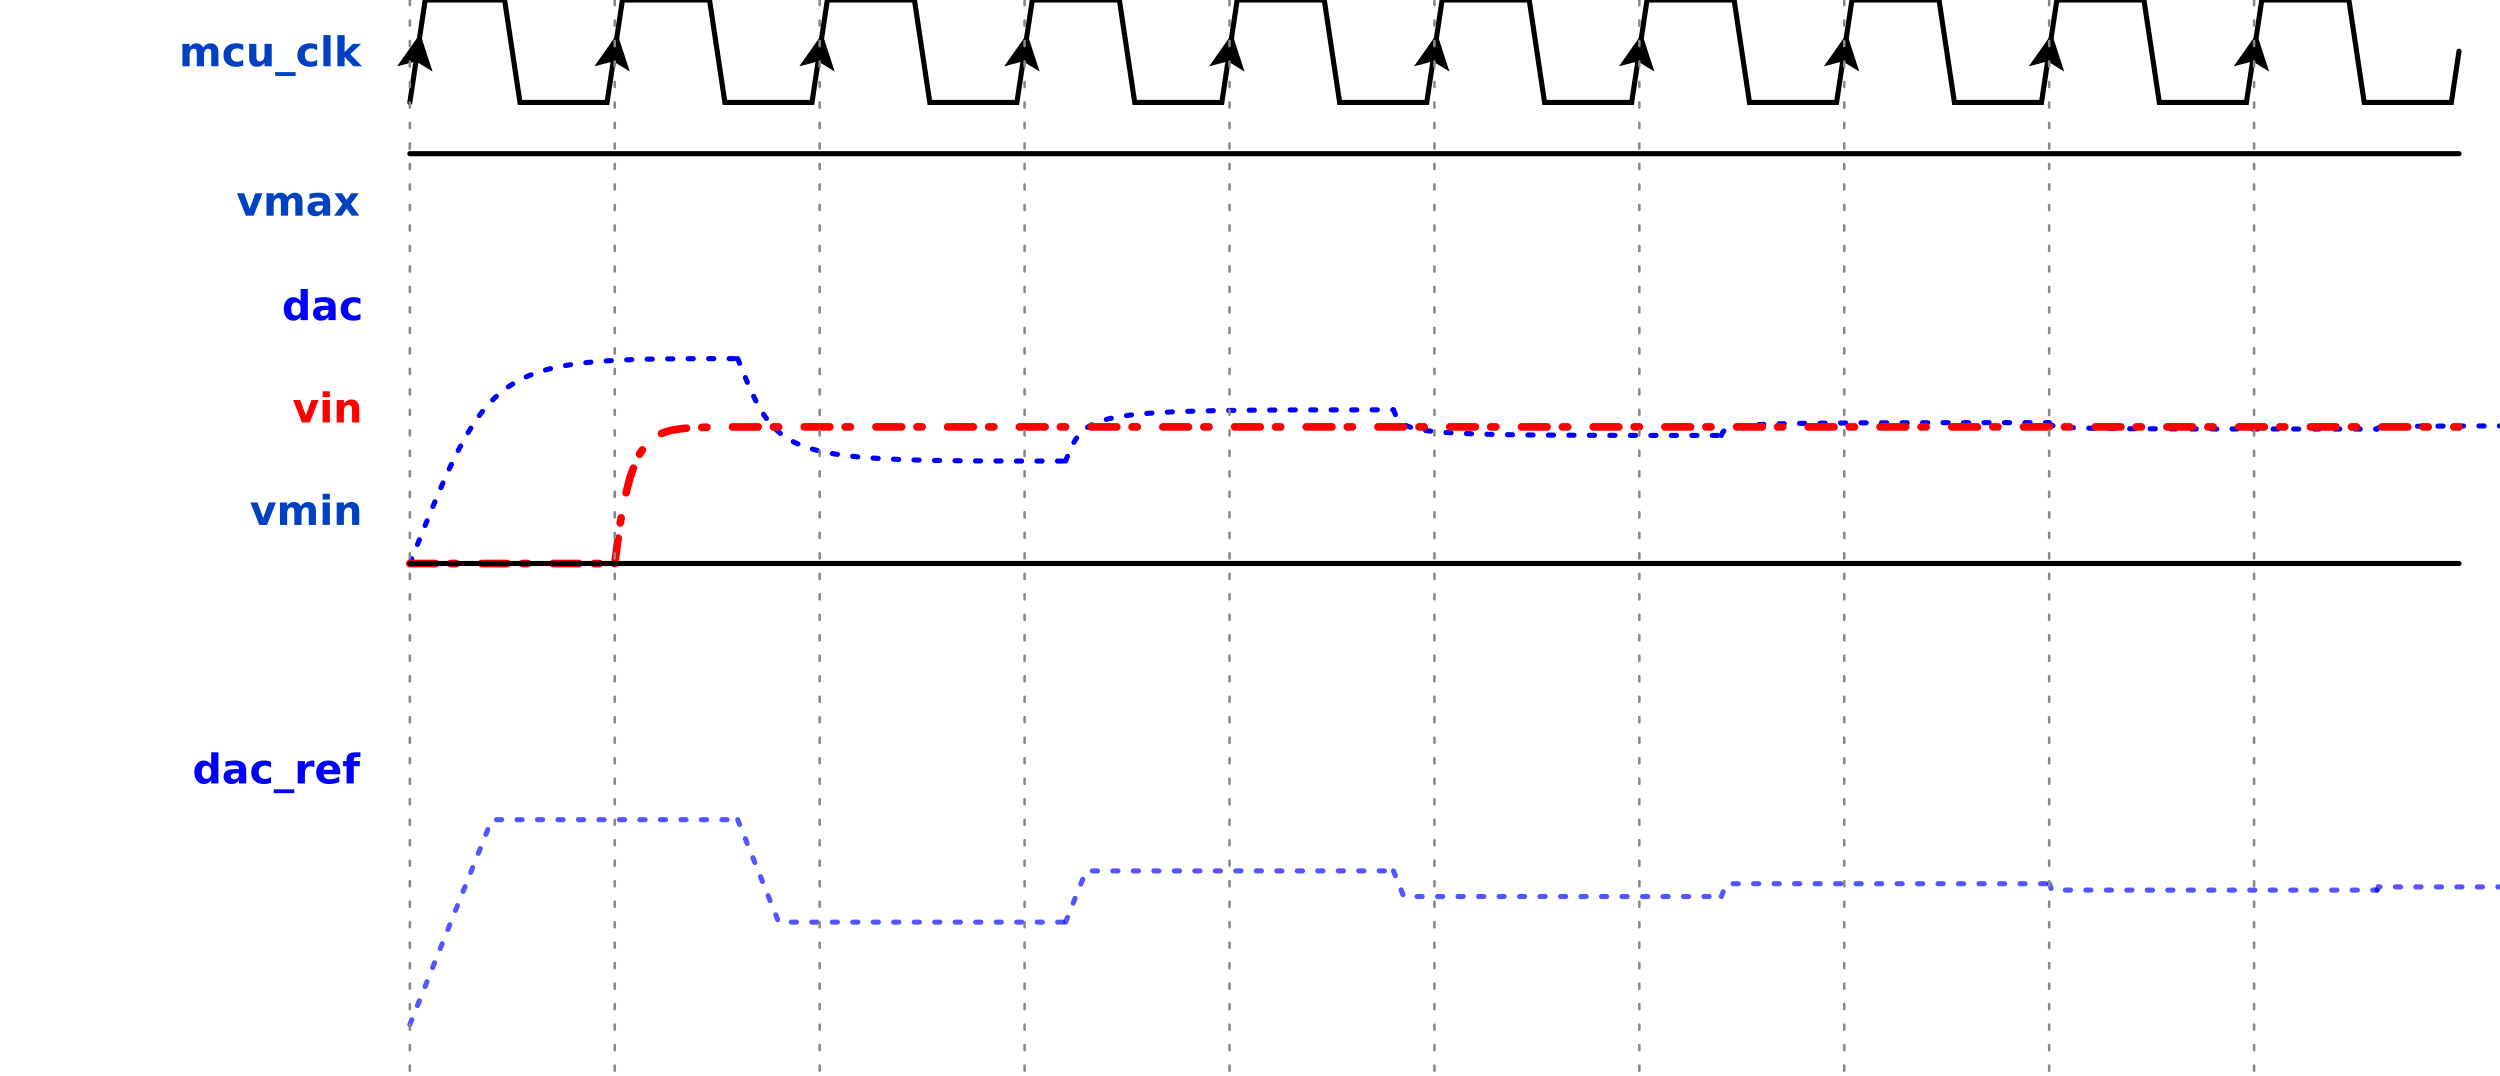
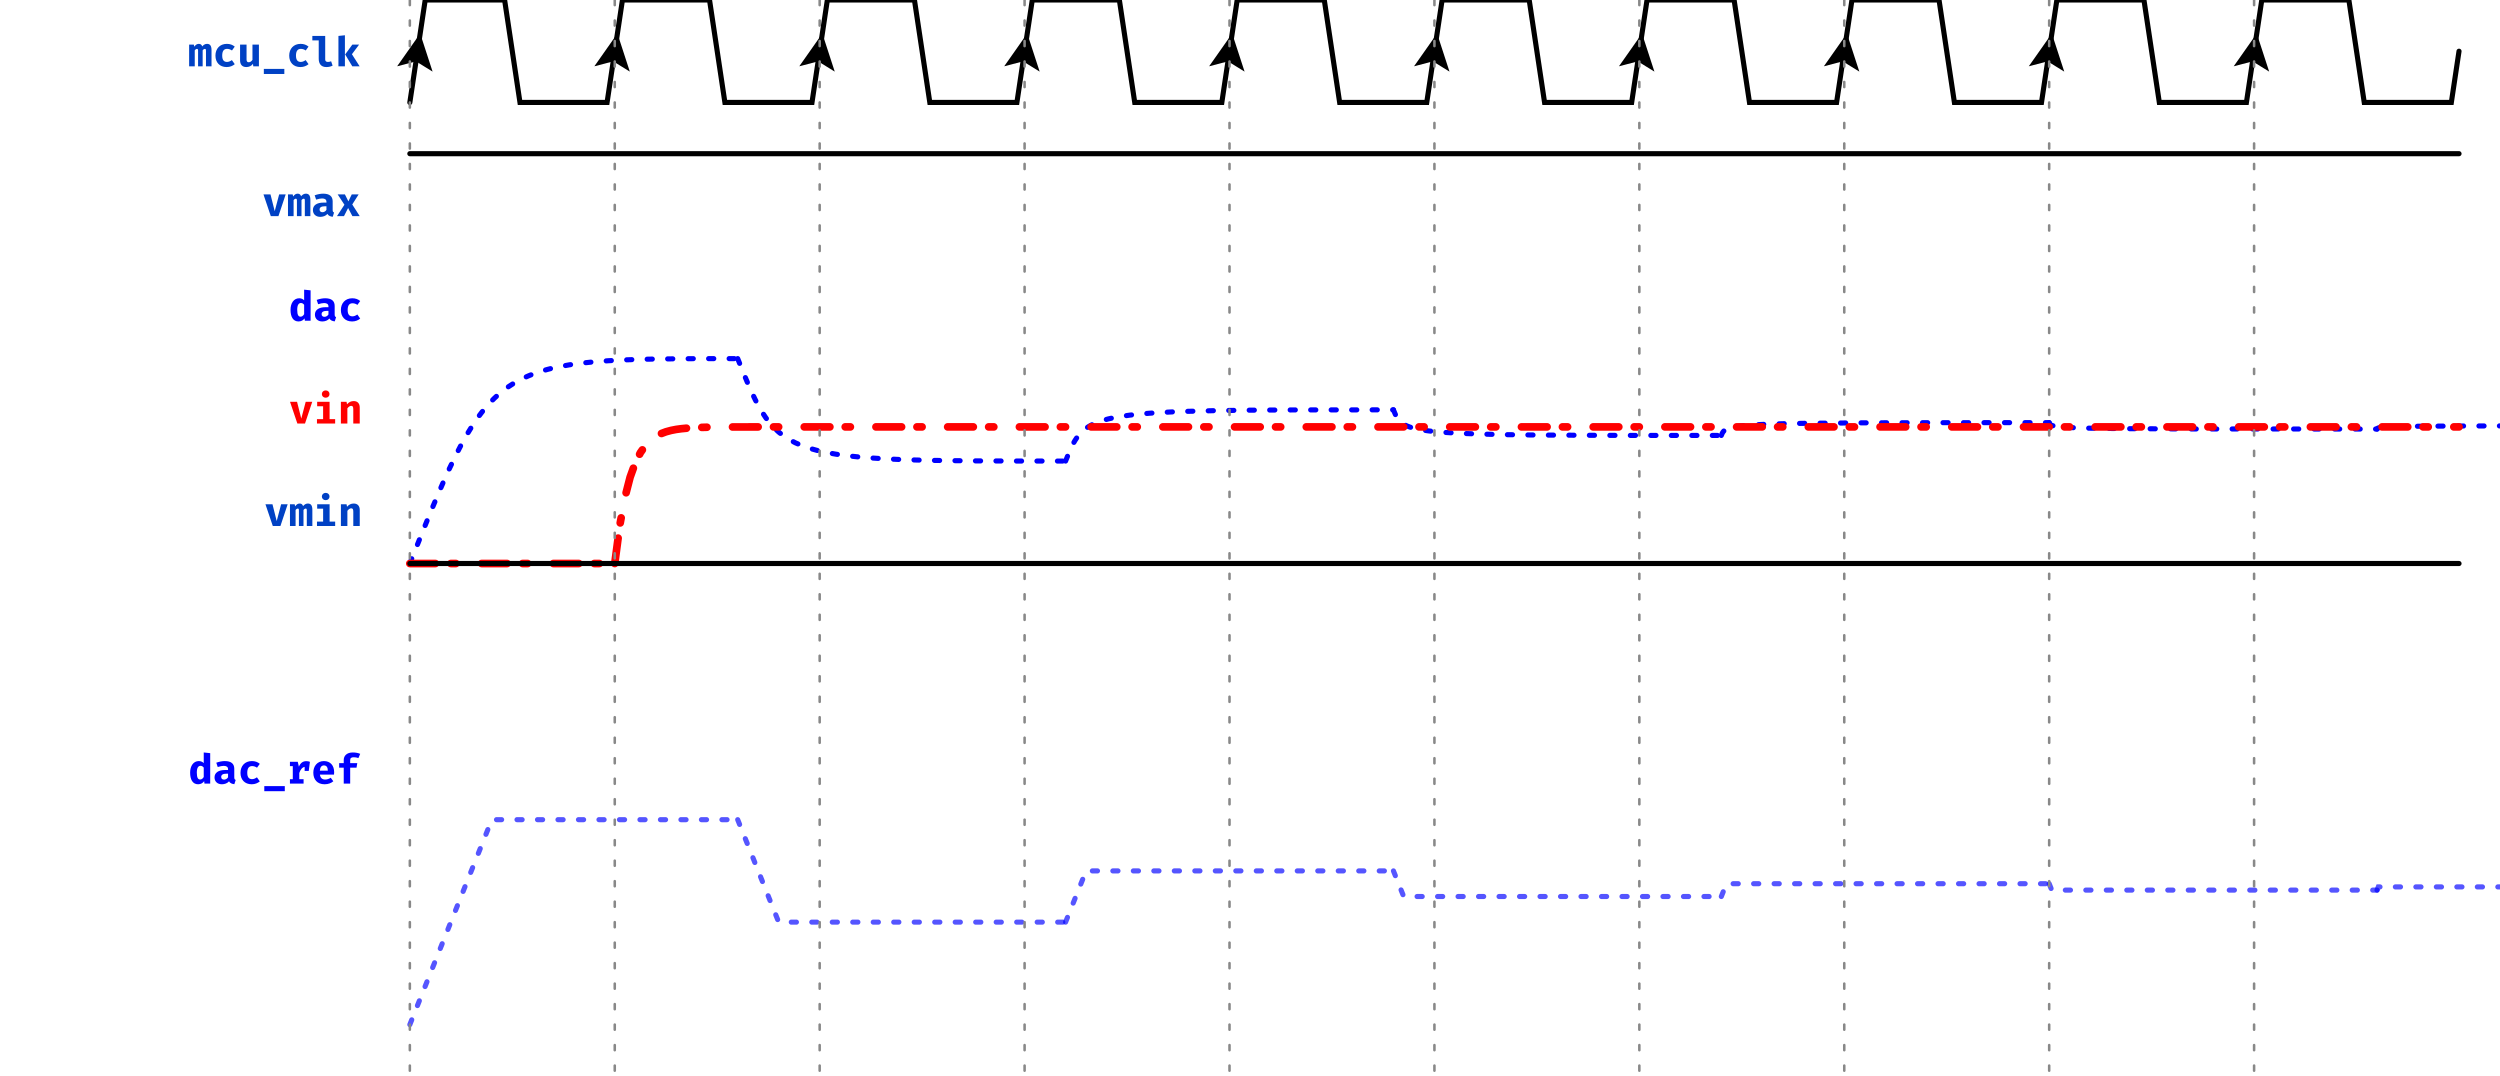
<svg xmlns="http://www.w3.org/2000/svg" xmlns:xlink="http://www.w3.org/1999/xlink" width="488pt" height="210pt" viewBox="0 0 488 210" version="1.1">
  <defs>
    <g>
      <symbol overflow="visible" id="glyph0-0">
-         <path style="stroke:none;" d="M 0.406 1.422 L 0.406 -5.641 L 4.406 -5.641 L 4.406 1.422 Z M 0.844 0.969 L 3.953 0.969 L 3.953 -5.188 L 0.844 -5.188 Z M 0.844 0.969 " />
+         <path style="stroke:none;" d="M 0.719 -8.398 L 0.719 2.801 L 4.078 2.801 L 4.078 -8.398 Z M 3.648 2.383 L 1.16 2.383 L 1.16 -7.984 L 3.648 -7.984 Z M 2.457 -1.383 L 2.457 -1.742 C 2.992 -1.824 3.215 -2.129 3.215 -2.688 C 3.215 -3.168 3.016 -3.609 2.328 -3.609 C 2.016 -3.609 1.586 -3.512 1.586 -3.297 C 1.586 -3.191 1.656 -3.113 1.777 -3.113 C 1.809 -3.113 1.84 -3.121 1.879 -3.137 C 2.016 -3.199 2.129 -3.223 2.297 -3.223 C 2.695 -3.223 2.785 -2.984 2.785 -2.672 C 2.785 -2.246 2.633 -2.09 2.055 -2.055 L 2.055 -1.383 C 2.055 -1.266 2.152 -1.191 2.258 -1.191 C 2.352 -1.191 2.457 -1.266 2.457 -1.383 Z M 1.977 -0.68 C 1.977 -0.512 2.098 -0.383 2.258 -0.383 C 2.414 -0.383 2.535 -0.512 2.535 -0.68 C 2.535 -0.84 2.414 -0.961 2.258 -0.961 C 2.098 -0.961 1.977 -0.84 1.977 -0.68 Z M 1.977 -0.68 " />
      </symbol>
      <symbol overflow="visible" id="glyph0-1">
-         <path style="stroke:none;" d="M 4.734 -3.656 C 4.91 -3.926 5.117 -4.129 5.359 -4.266 C 5.598 -4.41 5.863 -4.484 6.156 -4.484 C 6.664 -4.484 7.051 -4.328 7.312 -4.016 C 7.57 -3.703 7.703 -3.254 7.703 -2.672 L 7.703 0 L 6.297 0 L 6.297 -2.281 C 6.297 -2.312 6.297 -2.344 6.297 -2.375 C 6.305 -2.414 6.312 -2.473 6.312 -2.547 C 6.312 -2.859 6.266 -3.082 6.172 -3.219 C 6.078 -3.352 5.93 -3.422 5.734 -3.422 C 5.461 -3.422 5.254 -3.312 5.109 -3.094 C 4.961 -2.875 4.891 -2.562 4.891 -2.156 L 4.891 0 L 3.484 0 L 3.484 -2.281 C 3.484 -2.77 3.441 -3.082 3.359 -3.219 C 3.273 -3.352 3.125 -3.422 2.906 -3.422 C 2.645 -3.422 2.441 -3.312 2.297 -3.094 C 2.148 -2.875 2.078 -2.562 2.078 -2.156 L 2.078 0 L 0.672 0 L 0.672 -4.375 L 2.078 -4.375 L 2.078 -3.734 C 2.242 -3.984 2.438 -4.172 2.656 -4.297 C 2.883 -4.422 3.133 -4.484 3.406 -4.484 C 3.707 -4.484 3.973 -4.41 4.203 -4.266 C 4.43 -4.117 4.609 -3.914 4.734 -3.656 Z M 4.734 -3.656 " />
+         <path style="stroke:none;" d="M 3.703 -4.391 C 3.32 -4.391 3.023 -4.184 2.77 -3.887 C 2.672 -4.23 2.434 -4.391 2.113 -4.391 C 1.734 -4.391 1.488 -4.199 1.223 -3.84 L 1.137 -4.246 L 0.215 -4.246 L 0.215 0 L 1.312 0 L 1.312 -3.129 C 1.48 -3.344 1.625 -3.406 1.754 -3.406 C 1.922 -3.406 1.961 -3.297 1.961 -3 L 1.961 0 L 2.855 0 L 2.855 -3.129 C 3.023 -3.344 3.16 -3.406 3.297 -3.406 C 3.465 -3.406 3.504 -3.297 3.504 -3 L 3.504 0 L 4.586 0 L 4.586 -3.145 C 4.586 -4.016 4.305 -4.391 3.703 -4.391 Z M 3.703 -4.391 " />
      </symbol>
      <symbol overflow="visible" id="glyph0-2">
-         <path style="stroke:none;" d="M 4.203 -4.234 L 4.203 -3.094 C 4.016 -3.227 3.82 -3.328 3.625 -3.391 C 3.438 -3.453 3.242 -3.484 3.047 -3.484 C 2.648 -3.484 2.344 -3.367 2.125 -3.141 C 1.906 -2.91 1.797 -2.594 1.797 -2.188 C 1.797 -1.781 1.906 -1.461 2.125 -1.234 C 2.344 -1.004 2.648 -0.891 3.047 -0.891 C 3.266 -0.891 3.469 -0.922 3.656 -0.984 C 3.852 -1.047 4.035 -1.145 4.203 -1.281 L 4.203 -0.125 C 3.984 -0.051 3.758 0.004 3.531 0.047 C 3.312 0.086 3.086 0.109 2.859 0.109 C 2.078 0.109 1.461 -0.094 1.016 -0.5 C 0.566 -0.906 0.344 -1.469 0.344 -2.188 C 0.344 -2.906 0.566 -3.469 1.016 -3.875 C 1.461 -4.281 2.078 -4.484 2.859 -4.484 C 3.086 -4.484 3.312 -4.461 3.531 -4.422 C 3.758 -4.379 3.984 -4.316 4.203 -4.234 Z M 4.203 -4.234 " />
+         <path style="stroke:none;" d="M 2.816 -0.863 C 2.273 -0.863 1.871 -1.152 1.871 -2.098 C 1.871 -3.055 2.246 -3.414 2.824 -3.414 C 3.168 -3.414 3.488 -3.297 3.777 -3.098 L 4.32 -3.855 C 3.895 -4.207 3.406 -4.391 2.77 -4.391 C 1.398 -4.391 0.551 -3.426 0.551 -2.098 C 0.551 -0.77 1.367 0.137 2.742 0.137 C 3.398 0.137 3.945 -0.105 4.32 -0.426 L 3.762 -1.223 C 3.457 -1.016 3.16 -0.863 2.816 -0.863 Z M 2.816 -0.863 " />
      </symbol>
      <symbol overflow="visible" id="glyph0-3">
-         <path style="stroke:none;" d="M 0.625 -1.703 L 0.625 -4.375 L 2.031 -4.375 L 2.031 -3.938 C 2.031 -3.695 2.031 -3.398 2.031 -3.047 C 2.031 -2.691 2.031 -2.453 2.031 -2.328 C 2.031 -1.973 2.035 -1.719 2.047 -1.562 C 2.066 -1.414 2.098 -1.305 2.141 -1.234 C 2.203 -1.141 2.281 -1.066 2.375 -1.016 C 2.469 -0.973 2.57 -0.953 2.688 -0.953 C 2.977 -0.953 3.207 -1.062 3.375 -1.281 C 3.539 -1.508 3.625 -1.82 3.625 -2.219 L 3.625 -4.375 L 5.031 -4.375 L 5.031 0 L 3.625 0 L 3.625 -0.641 C 3.414 -0.379 3.191 -0.188 2.953 -0.062 C 2.723 0.051 2.461 0.109 2.172 0.109 C 1.672 0.109 1.285 -0.039 1.016 -0.344 C 0.754 -0.656 0.625 -1.109 0.625 -1.703 Z M 0.625 -1.703 " />
+         <path style="stroke:none;" d="M 1.824 -4.246 L 0.559 -4.246 L 0.559 -1.184 C 0.559 -0.375 0.953 0.137 1.777 0.137 C 2.289 0.137 2.793 -0.078 3.078 -0.496 L 3.137 0 L 4.238 0 L 4.238 -4.246 L 2.977 -4.246 L 2.977 -1.266 C 2.801 -0.977 2.512 -0.801 2.258 -0.801 C 1.984 -0.801 1.824 -0.93 1.824 -1.344 Z M 1.824 -4.246 " />
      </symbol>
      <symbol overflow="visible" id="glyph0-4">
-         <path style="stroke:none;" d="M 4 1.141 L 4 1.891 L 0 1.891 L 0 1.141 Z M 4 1.141 " />
+         <path style="stroke:none;" d="M 0.398 1.488 L 4.398 1.488 L 4.398 0.496 L 0.398 0.496 Z M 0.398 1.488 " />
      </symbol>
      <symbol overflow="visible" id="glyph0-5">
-         <path style="stroke:none;" d="M 0.672 -6.078 L 2.078 -6.078 L 2.078 0 L 0.672 0 Z M 0.672 -6.078 " />
+         <path style="stroke:none;" d="M 2.777 -5.938 L 0.266 -5.938 L 0.266 -5.07 L 1.512 -5.07 L 1.512 -1.496 C 1.512 -0.496 1.977 0.137 3 0.137 C 3.543 0.137 3.945 0.008 4.223 -0.145 L 3.93 -0.992 C 3.754 -0.922 3.543 -0.863 3.32 -0.863 C 2.984 -0.863 2.777 -0.992 2.777 -1.336 Z M 2.777 -5.938 " />
      </symbol>
      <symbol overflow="visible" id="glyph0-6">
-         <path style="stroke:none;" d="M 0.672 -6.078 L 2.078 -6.078 L 2.078 -2.766 L 3.688 -4.375 L 5.312 -4.375 L 3.172 -2.375 L 5.469 0 L 3.781 0 L 2.078 -1.828 L 2.078 0 L 0.672 0 Z M 0.672 -6.078 " />
+         <path style="stroke:none;" d="M 1.824 -6.07 L 0.559 -5.938 L 0.559 0 L 1.824 0 Z M 4.594 -4.246 L 3.273 -4.246 L 1.871 -2.328 L 3.266 0 L 4.703 0 L 3.191 -2.367 Z M 4.594 -4.246 " />
      </symbol>
      <symbol overflow="visible" id="glyph0-7">
-         <path style="stroke:none;" d="M 3.656 -3.734 L 3.656 -6.078 L 5.062 -6.078 L 5.062 0 L 3.656 0 L 3.656 -0.641 C 3.457 -0.379 3.242 -0.188 3.016 -0.062 C 2.785 0.051 2.516 0.109 2.203 0.109 C 1.672 0.109 1.227 -0.102 0.875 -0.531 C 0.531 -0.957 0.359 -1.508 0.359 -2.188 C 0.359 -2.863 0.531 -3.414 0.875 -3.844 C 1.227 -4.27 1.672 -4.484 2.203 -4.484 C 2.504 -4.484 2.77 -4.422 3 -4.297 C 3.238 -4.18 3.457 -3.992 3.656 -3.734 Z M 2.734 -0.906 C 3.023 -0.906 3.25 -1.016 3.406 -1.234 C 3.57 -1.453 3.656 -1.77 3.656 -2.188 C 3.656 -2.602 3.57 -2.922 3.406 -3.141 C 3.25 -3.359 3.023 -3.469 2.734 -3.469 C 2.43 -3.469 2.203 -3.359 2.047 -3.141 C 1.891 -2.922 1.812 -2.602 1.812 -2.188 C 1.812 -1.77 1.891 -1.453 2.047 -1.234 C 2.203 -1.016 2.43 -0.906 2.734 -0.906 Z M 2.734 -0.906 " />
+         <path style="stroke:none;" d="M 2.977 -6.07 L 2.977 -3.992 C 2.719 -4.258 2.391 -4.391 2.016 -4.391 C 0.969 -4.391 0.32 -3.449 0.32 -2.137 C 0.32 -0.77 0.824 0.137 1.879 0.137 C 2.441 0.137 2.824 -0.137 3.055 -0.465 L 3.121 0 L 4.238 0 L 4.238 -5.938 Z M 2.352 -3.465 C 2.617 -3.465 2.801 -3.336 2.977 -3.113 L 2.977 -1.281 C 2.793 -0.977 2.566 -0.793 2.281 -0.793 C 1.895 -0.793 1.625 -1.078 1.625 -2.129 C 1.625 -3.078 1.91 -3.465 2.352 -3.465 Z M 2.352 -3.465 " />
      </symbol>
      <symbol overflow="visible" id="glyph0-8">
-         <path style="stroke:none;" d="M 2.641 -1.969 C 2.348 -1.969 2.125 -1.914 1.969 -1.812 C 1.82 -1.719 1.75 -1.578 1.75 -1.391 C 1.75 -1.211 1.805 -1.07 1.922 -0.969 C 2.047 -0.863 2.211 -0.812 2.422 -0.812 C 2.691 -0.812 2.914 -0.906 3.094 -1.094 C 3.27 -1.289 3.359 -1.531 3.359 -1.812 L 3.359 -1.969 Z M 4.766 -2.5 L 4.766 0 L 3.359 0 L 3.359 -0.656 C 3.172 -0.383 2.957 -0.188 2.719 -0.062 C 2.488 0.051 2.207 0.109 1.875 0.109 C 1.414 0.109 1.047 -0.02 0.766 -0.281 C 0.484 -0.551 0.344 -0.895 0.344 -1.312 C 0.344 -1.82 0.52 -2.195 0.875 -2.438 C 1.227 -2.676 1.781 -2.797 2.531 -2.797 L 3.359 -2.797 L 3.359 -2.906 C 3.359 -3.133 3.27 -3.297 3.094 -3.391 C 2.926 -3.492 2.656 -3.547 2.281 -3.547 C 1.977 -3.547 1.695 -3.516 1.438 -3.453 C 1.188 -3.398 0.953 -3.312 0.734 -3.188 L 0.734 -4.266 C 1.023 -4.336 1.32 -4.391 1.625 -4.422 C 1.926 -4.461 2.227 -4.484 2.531 -4.484 C 3.32 -4.484 3.891 -4.328 4.234 -4.016 C 4.586 -3.703 4.766 -3.195 4.766 -2.5 Z M 4.766 -2.5 " />
+         <path style="stroke:none;" d="M 4.137 -1.223 L 4.137 -2.887 C 4.137 -3.863 3.543 -4.391 2.281 -4.391 C 1.809 -4.391 1.176 -4.281 0.625 -4.07 L 0.91 -3.23 C 1.336 -3.375 1.809 -3.457 2.078 -3.457 C 2.625 -3.457 2.922 -3.246 2.922 -2.801 L 2.922 -2.648 L 2.352 -2.648 C 1.039 -2.648 0.281 -2.121 0.281 -1.199 C 0.281 -0.414 0.84 0.137 1.719 0.137 C 2.246 0.137 2.785 -0.047 3.113 -0.441 C 3.312 -0.09 3.656 0.07 4.152 0.121 L 4.414 -0.711 C 4.215 -0.785 4.137 -0.902 4.137 -1.223 Z M 2.152 -0.77 C 1.793 -0.77 1.586 -0.961 1.586 -1.289 C 1.586 -1.703 1.902 -1.93 2.609 -1.93 L 2.922 -1.93 L 2.922 -1.23 C 2.762 -0.938 2.426 -0.77 2.152 -0.77 Z M 2.152 -0.77 " />
      </symbol>
      <symbol overflow="visible" id="glyph0-9">
-         <path style="stroke:none;" d="M 0.125 -4.375 L 1.516 -4.375 L 2.609 -1.359 L 3.703 -4.375 L 5.094 -4.375 L 3.375 0 L 1.844 0 Z M 0.125 -4.375 " />
+         <path style="stroke:none;" d="M 4.566 -4.246 L 3.289 -4.246 L 2.426 -0.969 L 1.602 -4.246 L 0.23 -4.246 L 1.664 0 L 3.152 0 Z M 4.566 -4.246 " />
      </symbol>
      <symbol overflow="visible" id="glyph0-10">
-         <path style="stroke:none;" d="M 0.672 -4.375 L 2.078 -4.375 L 2.078 0 L 0.672 0 Z M 0.672 -6.078 L 2.078 -6.078 L 2.078 -4.938 L 0.672 -4.938 Z M 0.672 -6.078 " />
+         <path style="stroke:none;" d="M 2.391 -6.473 C 1.953 -6.473 1.641 -6.16 1.641 -5.762 C 1.641 -5.352 1.953 -5.047 2.391 -5.047 C 2.832 -5.047 3.137 -5.352 3.137 -5.762 C 3.137 -6.16 2.832 -6.473 2.391 -6.473 Z M 3.152 -4.246 L 0.727 -4.246 L 0.727 -3.383 L 1.887 -3.383 L 1.887 -0.863 L 0.688 -0.863 L 0.688 0 L 4.238 0 L 4.238 -0.863 L 3.152 -0.863 Z M 3.152 -4.246 " />
      </symbol>
      <symbol overflow="visible" id="glyph0-11">
-         <path style="stroke:none;" d="M 5.078 -2.672 L 5.078 0 L 3.672 0 L 3.672 -2.047 C 3.672 -2.422 3.66 -2.676 3.641 -2.812 C 3.617 -2.957 3.586 -3.066 3.547 -3.141 C 3.492 -3.234 3.422 -3.301 3.328 -3.344 C 3.234 -3.395 3.129 -3.422 3.016 -3.422 C 2.723 -3.422 2.492 -3.305 2.328 -3.078 C 2.16 -2.859 2.078 -2.551 2.078 -2.156 L 2.078 0 L 0.672 0 L 0.672 -4.375 L 2.078 -4.375 L 2.078 -3.734 C 2.285 -3.992 2.504 -4.18 2.734 -4.297 C 2.973 -4.422 3.238 -4.484 3.531 -4.484 C 4.031 -4.484 4.41 -4.328 4.672 -4.016 C 4.941 -3.703 5.078 -3.254 5.078 -2.672 Z M 5.078 -2.672 " />
+         <path style="stroke:none;" d="M 0.559 0 L 1.824 0 L 1.824 -2.969 C 2.062 -3.273 2.297 -3.457 2.566 -3.457 C 2.879 -3.457 2.977 -3.281 2.977 -2.754 L 2.977 0 L 4.238 0 L 4.238 -3.121 C 4.238 -3.93 3.801 -4.391 3.07 -4.391 C 2.527 -4.391 2.129 -4.184 1.754 -3.762 L 1.664 -4.246 L 0.559 -4.246 Z M 0.559 0 " />
      </symbol>
      <symbol overflow="visible" id="glyph0-12">
-         <path style="stroke:none;" d="M 1.781 -2.234 L 0.203 -4.375 L 1.688 -4.375 L 2.578 -3.078 L 3.484 -4.375 L 4.969 -4.375 L 3.391 -2.25 L 5.047 0 L 3.562 0 L 2.578 -1.391 L 1.609 0 L 0.125 0 Z M 1.781 -2.234 " />
+         <path style="stroke:none;" d="M 1.543 0 L 2.352 -1.594 L 3.191 0 L 4.625 0 L 3.16 -2.281 L 4.406 -4.246 L 3.062 -4.246 L 2.406 -2.887 L 1.727 -4.246 L 0.312 -4.246 L 1.633 -2.23 L 0.176 0 Z M 1.543 0 " />
      </symbol>
      <symbol overflow="visible" id="glyph0-13">
-         <path style="stroke:none;" d="M 3.922 -3.188 C 3.797 -3.238 3.672 -3.281 3.547 -3.312 C 3.43 -3.344 3.312 -3.359 3.188 -3.359 C 2.832 -3.359 2.555 -3.238 2.359 -3 C 2.172 -2.77 2.078 -2.441 2.078 -2.016 L 2.078 0 L 0.672 0 L 0.672 -4.375 L 2.078 -4.375 L 2.078 -3.656 C 2.254 -3.945 2.457 -4.156 2.688 -4.281 C 2.926 -4.414 3.207 -4.484 3.531 -4.484 C 3.57 -4.484 3.617 -4.477 3.672 -4.469 C 3.734 -4.469 3.816 -4.461 3.922 -4.453 Z M 3.922 -3.188 " />
+         <path style="stroke:none;" d="M 3.801 -4.375 C 3.121 -4.375 2.656 -4.023 2.352 -3.297 L 2.129 -4.246 L 0.602 -4.246 L 0.602 -3.406 L 1.16 -3.406 L 1.16 -0.848 L 0.602 -0.848 L 0.602 0 L 3.266 0 L 3.266 -0.848 L 2.426 -0.848 L 2.426 -2.062 C 2.625 -2.695 2.992 -3.168 3.473 -3.258 L 3.473 -2.473 L 4.273 -2.473 L 4.504 -4.246 C 4.305 -4.328 4.09 -4.375 3.801 -4.375 Z M 3.801 -4.375 " />
      </symbol>
      <symbol overflow="visible" id="glyph0-14">
-         <path style="stroke:none;" d="M 5.047 -2.203 L 5.047 -1.797 L 1.766 -1.797 C 1.805 -1.473 1.926 -1.227 2.125 -1.062 C 2.332 -0.895 2.617 -0.812 2.984 -0.812 C 3.273 -0.812 3.57 -0.852 3.875 -0.938 C 4.188 -1.031 4.504 -1.164 4.828 -1.344 L 4.828 -0.266 C 4.504 -0.141 4.176 -0.047 3.844 0.016 C 3.508 0.078 3.176 0.109 2.844 0.109 C 2.051 0.109 1.438 -0.086 1 -0.484 C 0.562 -0.891 0.344 -1.457 0.344 -2.188 C 0.344 -2.895 0.555 -3.453 0.984 -3.859 C 1.422 -4.273 2.016 -4.484 2.766 -4.484 C 3.453 -4.484 4.004 -4.273 4.422 -3.859 C 4.836 -3.441 5.047 -2.891 5.047 -2.203 Z M 3.609 -2.672 C 3.609 -2.93 3.531 -3.141 3.375 -3.297 C 3.219 -3.461 3.016 -3.547 2.766 -3.547 C 2.492 -3.547 2.27 -3.469 2.094 -3.312 C 1.926 -3.164 1.82 -2.953 1.781 -2.672 Z M 3.609 -2.672 " />
+         <path style="stroke:none;" d="M 1.656 -1.754 L 4.406 -1.754 C 4.426 -1.879 4.434 -2.062 4.434 -2.207 C 4.434 -3.574 3.656 -4.391 2.441 -4.391 C 1.105 -4.391 0.367 -3.375 0.367 -2.121 C 0.367 -0.801 1.121 0.137 2.574 0.137 C 3.297 0.137 3.871 -0.105 4.273 -0.449 L 3.77 -1.137 C 3.434 -0.922 3.062 -0.785 2.68 -0.785 C 2.137 -0.785 1.742 -1.055 1.656 -1.754 Z M 2.441 -3.543 C 2.977 -3.543 3.191 -3.137 3.199 -2.52 L 1.641 -2.52 C 1.695 -3.223 1.992 -3.543 2.441 -3.543 Z M 2.441 -3.543 " />
      </symbol>
      <symbol overflow="visible" id="glyph0-15">
-         <path style="stroke:none;" d="M 3.547 -6.078 L 3.547 -5.156 L 2.781 -5.156 C 2.582 -5.156 2.441 -5.117 2.359 -5.047 C 2.285 -4.984 2.25 -4.863 2.25 -4.688 L 2.25 -4.375 L 3.438 -4.375 L 3.438 -3.375 L 2.25 -3.375 L 2.25 0 L 0.844 0 L 0.844 -3.375 L 0.156 -3.375 L 0.156 -4.375 L 0.844 -4.375 L 0.844 -4.688 C 0.844 -5.156 0.973 -5.504 1.234 -5.734 C 1.504 -5.961 1.922 -6.078 2.484 -6.078 Z M 3.547 -6.078 " />
+         <path style="stroke:none;" d="M 3.266 -6.07 C 2.113 -6.07 1.504 -5.434 1.504 -4.594 L 1.504 -3.984 L 0.609 -3.984 L 0.609 -3.105 L 1.504 -3.105 L 1.504 0 L 2.762 0 L 2.762 -3.105 L 4 -3.105 L 4.145 -3.984 L 2.762 -3.984 L 2.762 -4.551 C 2.762 -4.969 2.961 -5.137 3.465 -5.137 C 3.77 -5.137 4.078 -5.09 4.367 -4.977 L 4.719 -5.801 C 4.344 -5.961 3.887 -6.07 3.266 -6.07 Z M 3.266 -6.07 " />
      </symbol>
    </g>
    <clipPath id="clip2">
      <rect x="0" y="0" width="488" height="210" />
    </clipPath>
    <g id="surface6" clip-path="url(#clip2)">
      <g style="fill:rgb(0%,25.49%,76.863%);fill-opacity:1;">
-         <use xlink:href="#glyph0-1" x="34.934" y="12.934" />
-         <use xlink:href="#glyph0-2" x="43.27" y="12.934" />
-         <use xlink:href="#glyph0-3" x="48.012" y="12.934" />
-         <use xlink:href="#glyph0-4" x="53.707" y="12.934" />
-         <use xlink:href="#glyph0-2" x="57.707" y="12.934" />
-         <use xlink:href="#glyph0-5" x="62.449" y="12.934" />
-         <use xlink:href="#glyph0-6" x="65.191" y="12.934" />
+         <use xlink:href="#glyph0-1" x="36.703" y="12.953" />
+         <use xlink:href="#glyph0-2" x="41.503" y="12.953" />
+         <use xlink:href="#glyph0-3" x="46.303" y="12.953" />
+         <use xlink:href="#glyph0-4" x="51.103" y="12.953" />
+         <use xlink:href="#glyph0-2" x="55.903" y="12.953" />
+         <use xlink:href="#glyph0-5" x="60.703" y="12.953" />
+         <use xlink:href="#glyph0-6" x="65.503" y="12.953" />
      </g>
      <path style="fill:none;stroke-width:1;stroke-linecap:round;stroke-linejoin:miter;stroke:rgb(0%,0%,0%);stroke-opacity:1;stroke-miterlimit:10;" d="M 0 20 L 3 0 L 18.5 0 L 21.5 20 L 38.5 20 L 40 10 " transform="matrix(1,0,0,1,80,0)" />
      <path style=" stroke:none;fill-rule:nonzero;fill:rgb(0%,0%,0%);fill-opacity:1;" d="M 84.441 13.98 L 82.02 6.539 L 77.52 12.941 L 81.203 11.977 L 84.441 13.98 " />
      <path style="fill:none;stroke-width:1;stroke-linecap:round;stroke-linejoin:miter;stroke:rgb(0%,0%,0%);stroke-opacity:1;stroke-miterlimit:10;" d="M 0 10 L 1.5 0 L 18.5 0 L 21.5 20 L 38.5 20 L 40 10 " transform="matrix(1,0,0,1,120,0)" />
      <path style=" stroke:none;fill-rule:nonzero;fill:rgb(0%,0%,0%);fill-opacity:1;" d="M 122.941 13.98 L 120.52 6.539 L 116.02 12.941 L 119.703 11.977 L 122.941 13.98 " />
      <path style="fill:none;stroke-width:1;stroke-linecap:round;stroke-linejoin:miter;stroke:rgb(0%,0%,0%);stroke-opacity:1;stroke-miterlimit:10;" d="M 0 10 L 1.5 0 L 18.5 0 L 21.5 20 L 38.5 20 L 40 10 " transform="matrix(1,0,0,1,160,0)" />
      <path style=" stroke:none;fill-rule:nonzero;fill:rgb(0%,0%,0%);fill-opacity:1;" d="M 162.941 13.98 L 160.52 6.539 L 156.02 12.941 L 159.703 11.977 L 162.941 13.98 " />
      <path style="fill:none;stroke-width:1;stroke-linecap:round;stroke-linejoin:miter;stroke:rgb(0%,0%,0%);stroke-opacity:1;stroke-miterlimit:10;" d="M 0 10 L 1.5 0 L 18.5 0 L 21.5 20 L 38.5 20 L 40 10 " transform="matrix(1,0,0,1,200,0)" />
      <path style=" stroke:none;fill-rule:nonzero;fill:rgb(0%,0%,0%);fill-opacity:1;" d="M 202.941 13.98 L 200.52 6.539 L 196.02 12.941 L 199.703 11.977 L 202.941 13.98 " />
      <path style="fill:none;stroke-width:1;stroke-linecap:round;stroke-linejoin:miter;stroke:rgb(0%,0%,0%);stroke-opacity:1;stroke-miterlimit:10;" d="M 0 10 L 1.5 0 L 18.5 0 L 21.5 20 L 38.5 20 L 40 10 " transform="matrix(1,0,0,1,240,0)" />
      <path style=" stroke:none;fill-rule:nonzero;fill:rgb(0%,0%,0%);fill-opacity:1;" d="M 242.941 13.98 L 240.52 6.539 L 236.02 12.941 L 239.703 11.977 L 242.941 13.98 " />
      <path style="fill:none;stroke-width:1;stroke-linecap:round;stroke-linejoin:miter;stroke:rgb(0%,0%,0%);stroke-opacity:1;stroke-miterlimit:10;" d="M 0 10 L 1.5 0 L 18.5 0 L 21.5 20 L 38.5 20 L 40 10 " transform="matrix(1,0,0,1,280,0)" />
      <path style=" stroke:none;fill-rule:nonzero;fill:rgb(0%,0%,0%);fill-opacity:1;" d="M 282.941 13.98 L 280.52 6.539 L 276.02 12.941 L 279.703 11.977 L 282.941 13.98 " />
      <path style="fill:none;stroke-width:1;stroke-linecap:round;stroke-linejoin:miter;stroke:rgb(0%,0%,0%);stroke-opacity:1;stroke-miterlimit:10;" d="M 0 10 L 1.5 0 L 18.5 0 L 21.5 20 L 38.5 20 L 40 10 " transform="matrix(1,0,0,1,320,0)" />
      <path style=" stroke:none;fill-rule:nonzero;fill:rgb(0%,0%,0%);fill-opacity:1;" d="M 322.941 13.98 L 320.52 6.539 L 316.02 12.941 L 319.703 11.977 L 322.941 13.98 " />
      <path style="fill:none;stroke-width:1;stroke-linecap:round;stroke-linejoin:miter;stroke:rgb(0%,0%,0%);stroke-opacity:1;stroke-miterlimit:10;" d="M 0 10 L 1.5 0 L 18.5 0 L 21.5 20 L 38.5 20 L 40 10 " transform="matrix(1,0,0,1,360,0)" />
      <path style=" stroke:none;fill-rule:nonzero;fill:rgb(0%,0%,0%);fill-opacity:1;" d="M 362.941 13.98 L 360.52 6.539 L 356.02 12.941 L 359.703 11.977 L 362.941 13.98 " />
      <path style="fill:none;stroke-width:1;stroke-linecap:round;stroke-linejoin:miter;stroke:rgb(0%,0%,0%);stroke-opacity:1;stroke-miterlimit:10;" d="M 0 10 L 1.5 0 L 18.5 0 L 21.5 20 L 38.5 20 L 40 10 " transform="matrix(1,0,0,1,400,0)" />
      <path style=" stroke:none;fill-rule:nonzero;fill:rgb(0%,0%,0%);fill-opacity:1;" d="M 402.941 13.98 L 400.52 6.539 L 396.02 12.941 L 399.703 11.977 L 402.941 13.98 " />
      <path style="fill:none;stroke-width:1;stroke-linecap:round;stroke-linejoin:miter;stroke:rgb(0%,0%,0%);stroke-opacity:1;stroke-miterlimit:10;" d="M 0 10 L 1.5 0 L 18.5 0 L 21.5 20 L 38.5 20 L 40 10 " transform="matrix(1,0,0,1,440,0)" />
      <path style=" stroke:none;fill-rule:nonzero;fill:rgb(0%,0%,0%);fill-opacity:1;" d="M 442.941 13.98 L 440.52 6.539 L 436.02 12.941 L 439.703 11.977 L 442.941 13.98 " />
    </g>
    <clipPath id="clip3">
      <rect x="0" y="0" width="488" height="210" />
    </clipPath>
    <g id="surface9" clip-path="url(#clip3)">
      <g style="fill:rgb(0%,0%,100%);fill-opacity:1;">
-         <use xlink:href="#glyph0-7" x="55.027" y="62.492" />
-         <use xlink:href="#glyph0-8" x="60.754" y="62.492" />
-         <use xlink:href="#glyph0-2" x="66.152" y="62.492" />
+         <use xlink:href="#glyph0-7" x="56.391" y="62.613" />
+         <use xlink:href="#glyph0-8" x="61.191" y="62.613" />
+         <use xlink:href="#glyph0-2" x="65.991" y="62.613" />
      </g>
      <path style="fill:none;stroke-width:1;stroke-linecap:round;stroke-linejoin:miter;stroke:rgb(0%,0%,100%);stroke-opacity:1;stroke-dasharray:1,3;stroke-miterlimit:10;" d="M 0 80 C 16 40 16 40 64 40 " transform="matrix(1,0,0,1,80,30)" />
      <path style="fill:none;stroke-width:1;stroke-linecap:round;stroke-linejoin:miter;stroke:rgb(0%,0%,100%);stroke-opacity:1;stroke-dasharray:1,3;stroke-miterlimit:10;" d="M 0 40 C 8 60 8 60 64 60 " transform="matrix(1,0,0,1,144,30)" />
      <path style="fill:none;stroke-width:1;stroke-linecap:round;stroke-linejoin:miter;stroke:rgb(0%,0%,100%);stroke-opacity:1;stroke-dasharray:1,3;stroke-miterlimit:10;" d="M 0 60 C 4 50 4 50 64 50 " transform="matrix(1,0,0,1,208,30)" />
      <path style="fill:none;stroke-width:1;stroke-linecap:round;stroke-linejoin:miter;stroke:rgb(0%,0%,100%);stroke-opacity:1;stroke-dasharray:1,3;stroke-miterlimit:10;" d="M 0 50 C 2 55 2 55 64 55 " transform="matrix(1,0,0,1,272,30)" />
      <path style="fill:none;stroke-width:1;stroke-linecap:round;stroke-linejoin:miter;stroke:rgb(0%,0%,100%);stroke-opacity:1;stroke-dasharray:1,3;stroke-miterlimit:10;" d="M 0 55 C 1 52.5 1 52.5 64 52.5 " transform="matrix(1,0,0,1,336,30)" />
      <path style="fill:none;stroke-width:1;stroke-linecap:round;stroke-linejoin:miter;stroke:rgb(0%,0%,100%);stroke-opacity:1;stroke-dasharray:1,3;stroke-miterlimit:10;" d="M 0 52.5 C 0.5 53.75 0.5 53.75 64 53.75 " transform="matrix(1,0,0,1,400,30)" />
      <path style="fill:none;stroke-width:1;stroke-linecap:round;stroke-linejoin:miter;stroke:rgb(0%,0%,100%);stroke-opacity:1;stroke-dasharray:1,3;stroke-miterlimit:10;" d="M 0 53.75 C 0.25 53.125 0.25 53.125 64 53.125 " transform="matrix(1,0,0,1,464,30)" />
    </g>
    <clipPath id="clip4">
      <rect x="0" y="0" width="488" height="210" />
    </clipPath>
    <g id="surface12" clip-path="url(#clip4)">
      <g style="fill:rgb(100%,0%,0%);fill-opacity:1;">
-         <use xlink:href="#glyph0-9" x="57.094" y="82.461" />
-         <use xlink:href="#glyph0-10" x="62.309" y="82.461" />
-         <use xlink:href="#glyph0-11" x="65.051" y="82.461" />
+         <use xlink:href="#glyph0-9" x="56.383" y="82.68" />
+         <use xlink:href="#glyph0-10" x="61.183" y="82.68" />
+         <use xlink:href="#glyph0-11" x="65.983" y="82.68" />
      </g>
      <path style="fill:none;stroke-width:1.5;stroke-linecap:round;stroke-linejoin:miter;stroke:rgb(100%,0%,0%);stroke-opacity:1;stroke-dasharray:5,3,1,5;stroke-miterlimit:10;" d="M 0 80 L 40 80 " transform="matrix(1,0,0,1,80,30)" />
      <path style="fill:none;stroke-width:1.5;stroke-linecap:round;stroke-linejoin:miter;stroke:rgb(100%,0%,0%);stroke-opacity:1;stroke-dasharray:5,3,1,5;stroke-miterlimit:10;" d="M 0 80 L 1 72.441 L 2 67.023 L 3 63.145 L 4 60.363 L 5 58.371 L 6 56.941 L 7 55.918 L 8 55.188 L 9 54.66 L 10 54.285 L 11 54.016 L 12 53.82 L 13 53.684 L 14 53.586 L 15 53.512 L 16 53.461 L 17 53.426 L 18 53.398 L 19 53.379 L 20 53.367 L 22 53.352 L 25 53.34 L 26 53.34 L 27 53.336 L 31 53.336 L 32 53.332 L 360 53.332 " transform="matrix(1,0,0,1,120,30)" />
    </g>
    <clipPath id="clip5">
      <rect x="0" y="0" width="488" height="210" />
    </clipPath>
    <g id="surface15" clip-path="url(#clip5)">
      <g style="fill:rgb(0%,25.49%,76.863%);fill-opacity:1;">
-         <use xlink:href="#glyph0-9" x="46.133" y="42.094" />
-         <use xlink:href="#glyph0-1" x="51.348" y="42.094" />
-         <use xlink:href="#glyph0-8" x="59.684" y="42.094" />
-         <use xlink:href="#glyph0-12" x="65.082" y="42.094" />
+         <use xlink:href="#glyph0-9" x="51.199" y="42.195" />
+         <use xlink:href="#glyph0-1" x="55.999" y="42.195" />
+         <use xlink:href="#glyph0-8" x="60.799" y="42.195" />
+         <use xlink:href="#glyph0-12" x="65.599" y="42.195" />
      </g>
      <path style="fill:none;stroke-width:1;stroke-linecap:round;stroke-linejoin:miter;stroke:rgb(0%,0%,0%);stroke-opacity:1;stroke-miterlimit:10;" d="M 0 0 L 400 0 " transform="matrix(1,0,0,1,80,30)" />
    </g>
    <clipPath id="clip6">
      <rect x="0" y="0" width="488" height="210" />
    </clipPath>
    <g id="surface18" clip-path="url(#clip6)">
      <g style="fill:rgb(0%,25.49%,76.863%);fill-opacity:1;">
-         <use xlink:href="#glyph0-9" x="48.758" y="102.461" />
-         <use xlink:href="#glyph0-1" x="53.973" y="102.461" />
-         <use xlink:href="#glyph0-10" x="62.309" y="102.461" />
-         <use xlink:href="#glyph0-11" x="65.051" y="102.461" />
+         <use xlink:href="#glyph0-9" x="51.586" y="102.68" />
+         <use xlink:href="#glyph0-1" x="56.386" y="102.68" />
+         <use xlink:href="#glyph0-10" x="61.186" y="102.68" />
+         <use xlink:href="#glyph0-11" x="65.986" y="102.68" />
      </g>
      <path style="fill:none;stroke-width:1;stroke-linecap:round;stroke-linejoin:miter;stroke:rgb(0%,0%,0%);stroke-opacity:1;stroke-miterlimit:10;" d="M 0 80 L 400 80 " transform="matrix(1,0,0,1,80,30)" />
    </g>
    <clipPath id="clip7">
      <rect x="0" y="0" width="488" height="210" />
    </clipPath>
    <g id="surface21" clip-path="url(#clip7)">
      <g style="fill:rgb(0%,0%,100%);fill-opacity:1;">
-         <use xlink:href="#glyph0-7" x="37.57" y="152.934" />
-         <use xlink:href="#glyph0-8" x="43.297" y="152.934" />
-         <use xlink:href="#glyph0-2" x="48.695" y="152.934" />
-         <use xlink:href="#glyph0-4" x="53.438" y="152.934" />
-         <use xlink:href="#glyph0-13" x="57.438" y="152.934" />
-         <use xlink:href="#glyph0-14" x="61.383" y="152.934" />
-         <use xlink:href="#glyph0-15" x="66.809" y="152.934" />
+         <use xlink:href="#glyph0-7" x="36.793" y="152.953" />
+         <use xlink:href="#glyph0-8" x="41.593" y="152.953" />
+         <use xlink:href="#glyph0-2" x="46.393" y="152.953" />
+         <use xlink:href="#glyph0-4" x="51.193" y="152.953" />
+         <use xlink:href="#glyph0-13" x="55.993" y="152.953" />
+         <use xlink:href="#glyph0-14" x="60.793" y="152.953" />
+         <use xlink:href="#glyph0-15" x="65.593" y="152.953" />
      </g>
      <path style="fill:none;stroke-width:1;stroke-linecap:round;stroke-linejoin:miter;stroke:rgb(0%,0%,100%);stroke-opacity:0.667;stroke-dasharray:1,3;stroke-miterlimit:10;" d="M 0 80 L 16 40 L 64 40 " transform="matrix(1,0,0,1,80,120)" />
      <path style="fill:none;stroke-width:1;stroke-linecap:round;stroke-linejoin:miter;stroke:rgb(0%,0%,100%);stroke-opacity:0.667;stroke-dasharray:1,3;stroke-miterlimit:10;" d="M 0 40 L 8 60 L 64 60 " transform="matrix(1,0,0,1,144,120)" />
      <path style="fill:none;stroke-width:1;stroke-linecap:round;stroke-linejoin:miter;stroke:rgb(0%,0%,100%);stroke-opacity:0.667;stroke-dasharray:1,3;stroke-miterlimit:10;" d="M 0 60 L 4 50 L 64 50 " transform="matrix(1,0,0,1,208,120)" />
      <path style="fill:none;stroke-width:1;stroke-linecap:round;stroke-linejoin:miter;stroke:rgb(0%,0%,100%);stroke-opacity:0.667;stroke-dasharray:1,3;stroke-miterlimit:10;" d="M 0 50 L 2 55 L 64 55 " transform="matrix(1,0,0,1,272,120)" />
      <path style="fill:none;stroke-width:1;stroke-linecap:round;stroke-linejoin:miter;stroke:rgb(0%,0%,100%);stroke-opacity:0.667;stroke-dasharray:1,3;stroke-miterlimit:10;" d="M 0 55 L 1 52.5 L 64 52.5 " transform="matrix(1,0,0,1,336,120)" />
      <path style="fill:none;stroke-width:1;stroke-linecap:round;stroke-linejoin:miter;stroke:rgb(0%,0%,100%);stroke-opacity:0.667;stroke-dasharray:1,3;stroke-miterlimit:10;" d="M 0 52.5 L 0.5 53.75 L 64 53.75 " transform="matrix(1,0,0,1,400,120)" />
      <path style="fill:none;stroke-width:1;stroke-linecap:round;stroke-linejoin:miter;stroke:rgb(0%,0%,100%);stroke-opacity:0.667;stroke-dasharray:1,3;stroke-miterlimit:10;" d="M 0 53.75 L 0.25 53.125 L 64 53.125 " transform="matrix(1,0,0,1,464,120)" />
    </g>
    <clipPath id="clip8">
      <rect x="0" y="0" width="488" height="210" />
    </clipPath>
    <g id="surface24" clip-path="url(#clip8)">
      <path style="fill:none;stroke-width:0.5;stroke-linecap:round;stroke-linejoin:miter;stroke:rgb(53.333%,53.333%,53.333%);stroke-opacity:1;stroke-dasharray:1,3;stroke-miterlimit:10;" d="M 0 0 L 0 210 " transform="matrix(1,0,0,1,80,0)" />
      <path style="fill:none;stroke-width:0.5;stroke-linecap:round;stroke-linejoin:miter;stroke:rgb(53.333%,53.333%,53.333%);stroke-opacity:1;stroke-dasharray:1,3;stroke-miterlimit:10;" d="M 40 0 L 40 210 " transform="matrix(1,0,0,1,80,0)" />
      <path style="fill:none;stroke-width:0.5;stroke-linecap:round;stroke-linejoin:miter;stroke:rgb(53.333%,53.333%,53.333%);stroke-opacity:1;stroke-dasharray:1,3;stroke-miterlimit:10;" d="M 80 0 L 80 210 " transform="matrix(1,0,0,1,80,0)" />
      <path style="fill:none;stroke-width:0.5;stroke-linecap:round;stroke-linejoin:miter;stroke:rgb(53.333%,53.333%,53.333%);stroke-opacity:1;stroke-dasharray:1,3;stroke-miterlimit:10;" d="M 120 0 L 120 210 " transform="matrix(1,0,0,1,80,0)" />
      <path style="fill:none;stroke-width:0.5;stroke-linecap:round;stroke-linejoin:miter;stroke:rgb(53.333%,53.333%,53.333%);stroke-opacity:1;stroke-dasharray:1,3;stroke-miterlimit:10;" d="M 160 0 L 160 210 " transform="matrix(1,0,0,1,80,0)" />
      <path style="fill:none;stroke-width:0.5;stroke-linecap:round;stroke-linejoin:miter;stroke:rgb(53.333%,53.333%,53.333%);stroke-opacity:1;stroke-dasharray:1,3;stroke-miterlimit:10;" d="M 200 0 L 200 210 " transform="matrix(1,0,0,1,80,0)" />
      <path style="fill:none;stroke-width:0.5;stroke-linecap:round;stroke-linejoin:miter;stroke:rgb(53.333%,53.333%,53.333%);stroke-opacity:1;stroke-dasharray:1,3;stroke-miterlimit:10;" d="M 240 0 L 240 210 " transform="matrix(1,0,0,1,80,0)" />
      <path style="fill:none;stroke-width:0.5;stroke-linecap:round;stroke-linejoin:miter;stroke:rgb(53.333%,53.333%,53.333%);stroke-opacity:1;stroke-dasharray:1,3;stroke-miterlimit:10;" d="M 280 0 L 280 210 " transform="matrix(1,0,0,1,80,0)" />
      <path style="fill:none;stroke-width:0.5;stroke-linecap:round;stroke-linejoin:miter;stroke:rgb(53.333%,53.333%,53.333%);stroke-opacity:1;stroke-dasharray:1,3;stroke-miterlimit:10;" d="M 320 0 L 320 210 " transform="matrix(1,0,0,1,80,0)" />
      <path style="fill:none;stroke-width:0.5;stroke-linecap:round;stroke-linejoin:miter;stroke:rgb(53.333%,53.333%,53.333%);stroke-opacity:1;stroke-dasharray:1,3;stroke-miterlimit:10;" d="M 360 0 L 360 210 " transform="matrix(1,0,0,1,80,0)" />
    </g>
    <clipPath id="clip1">
      <rect x="0" y="0" width="488" height="210" />
    </clipPath>
    <g id="surface26" clip-path="url(#clip1)">
      <use xlink:href="#surface6" />
      <use xlink:href="#surface9" />
      <use xlink:href="#surface12" />
      <use xlink:href="#surface15" />
      <use xlink:href="#surface18" />
      <use xlink:href="#surface21" />
      <use xlink:href="#surface24" />
    </g>
  </defs>
  <g id="surface1">
    <use xlink:href="#surface26" />
  </g>
</svg>
